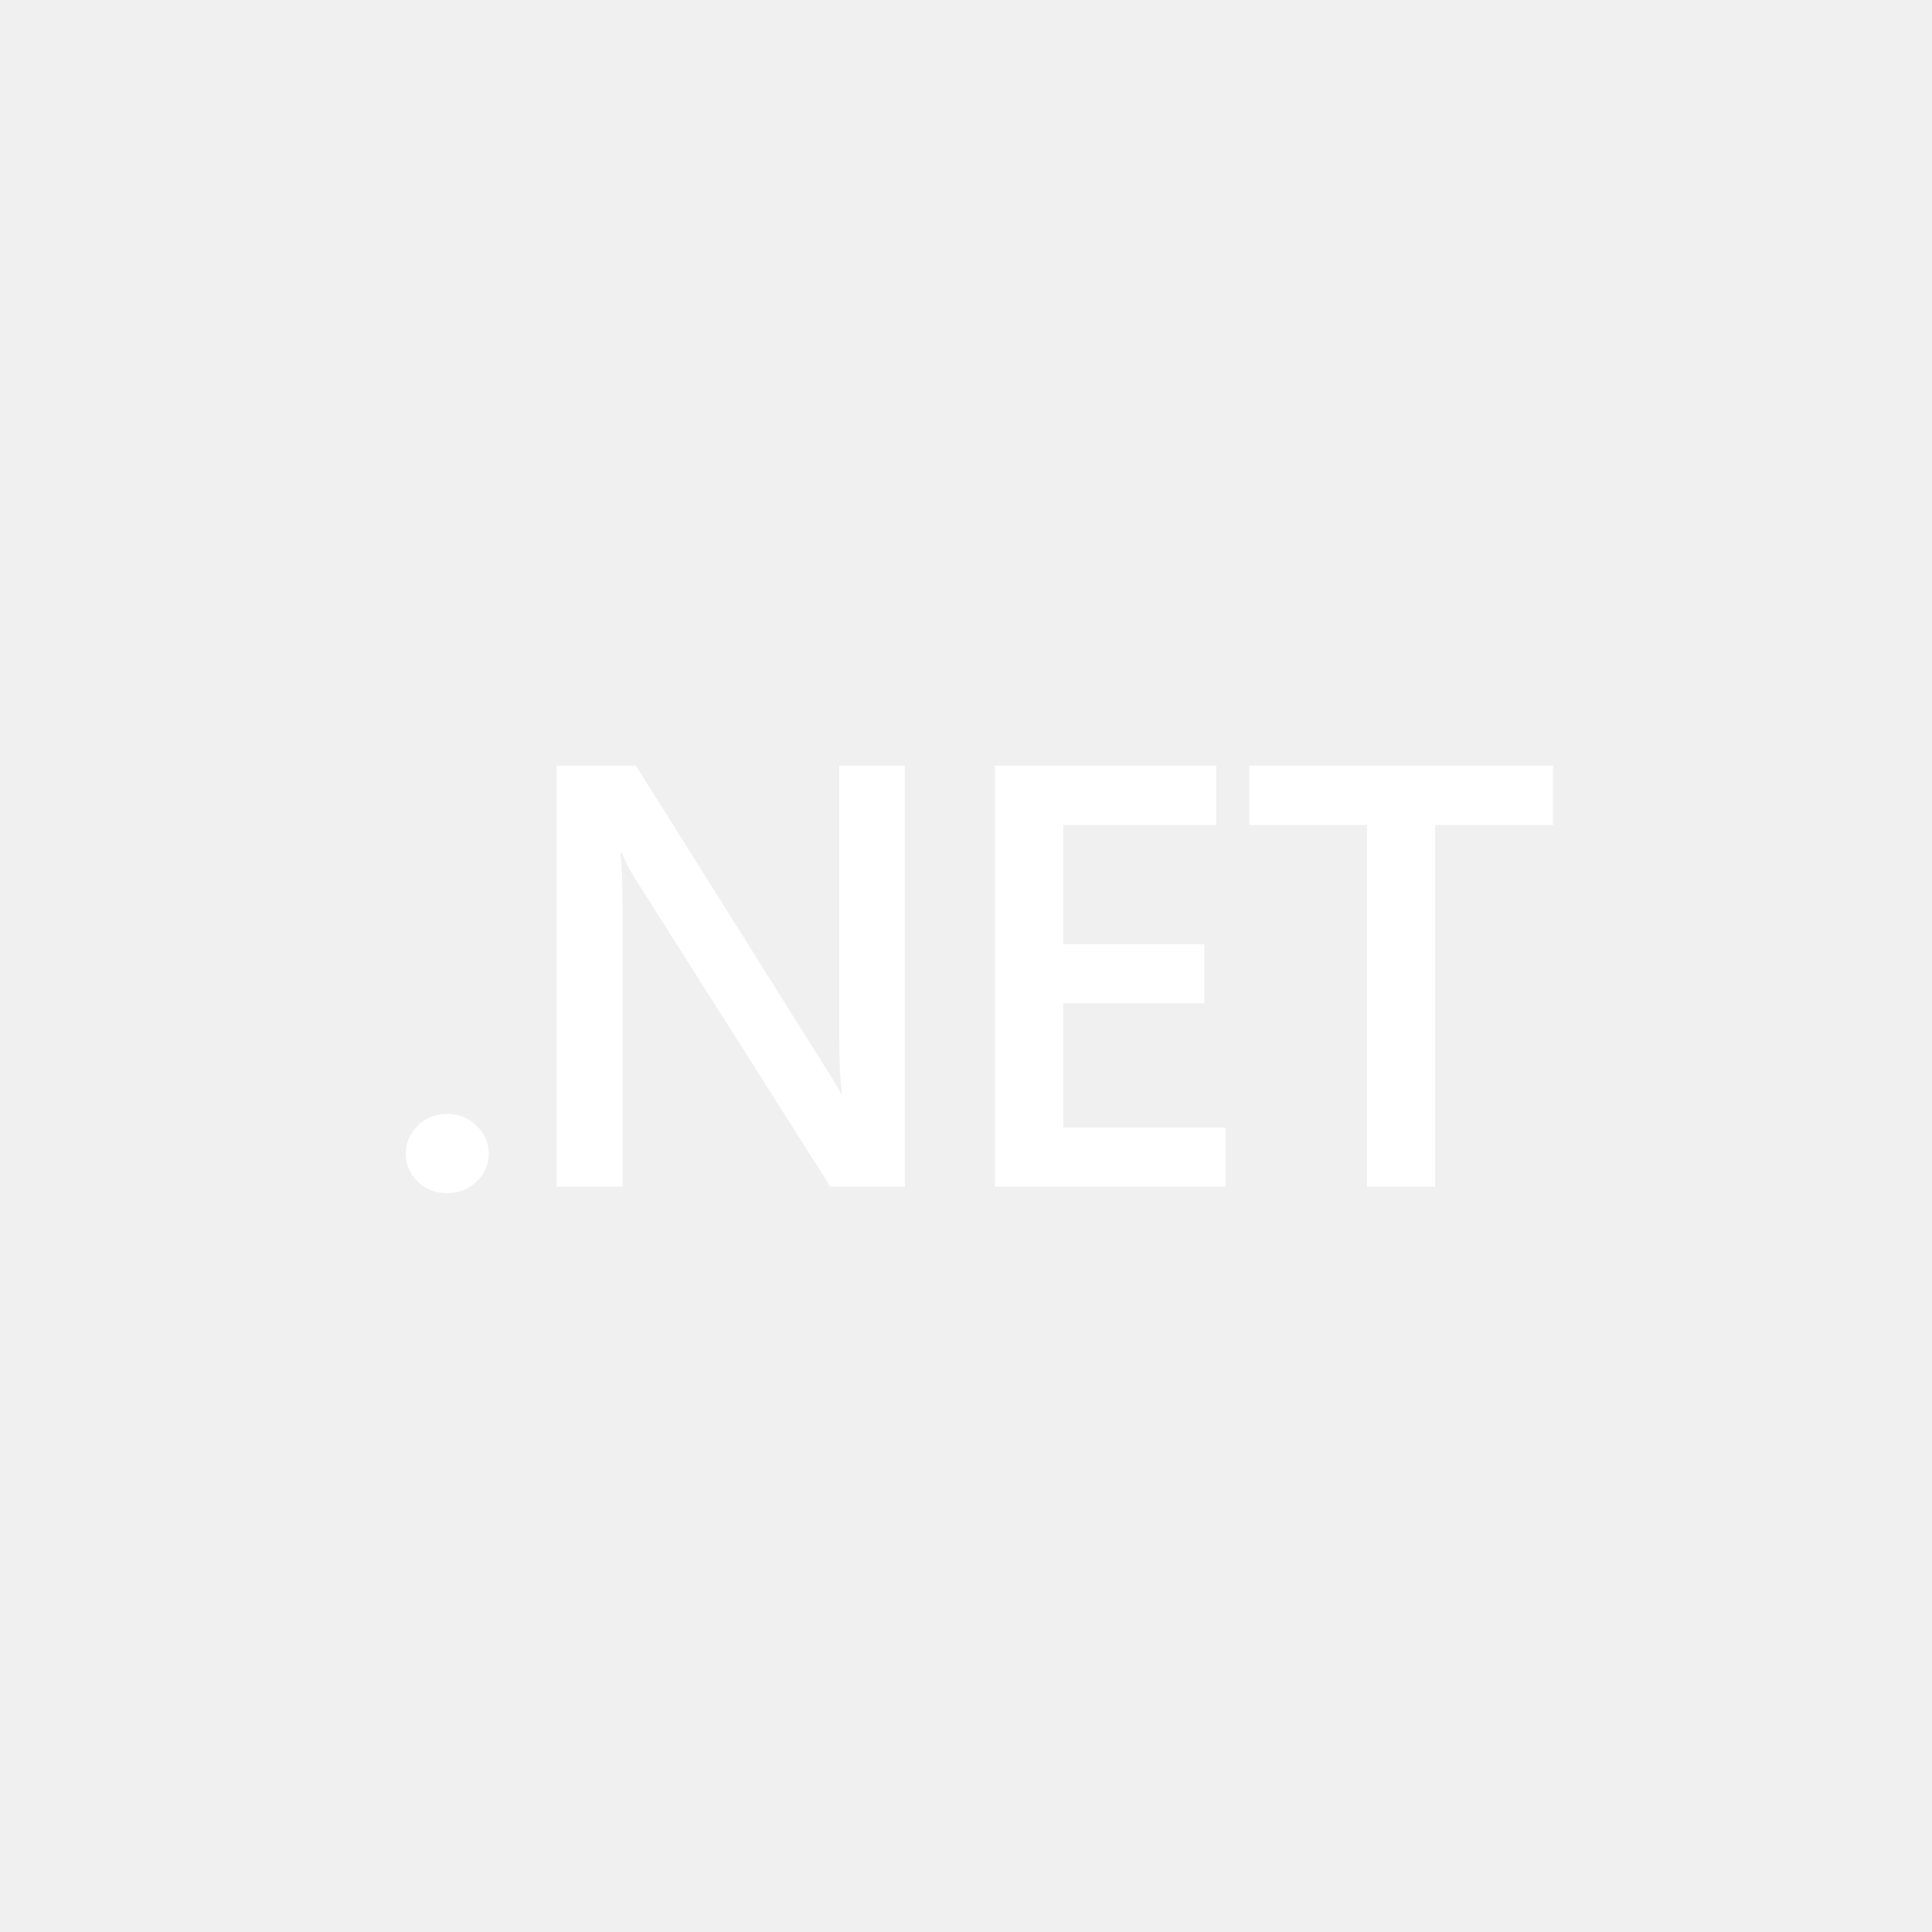
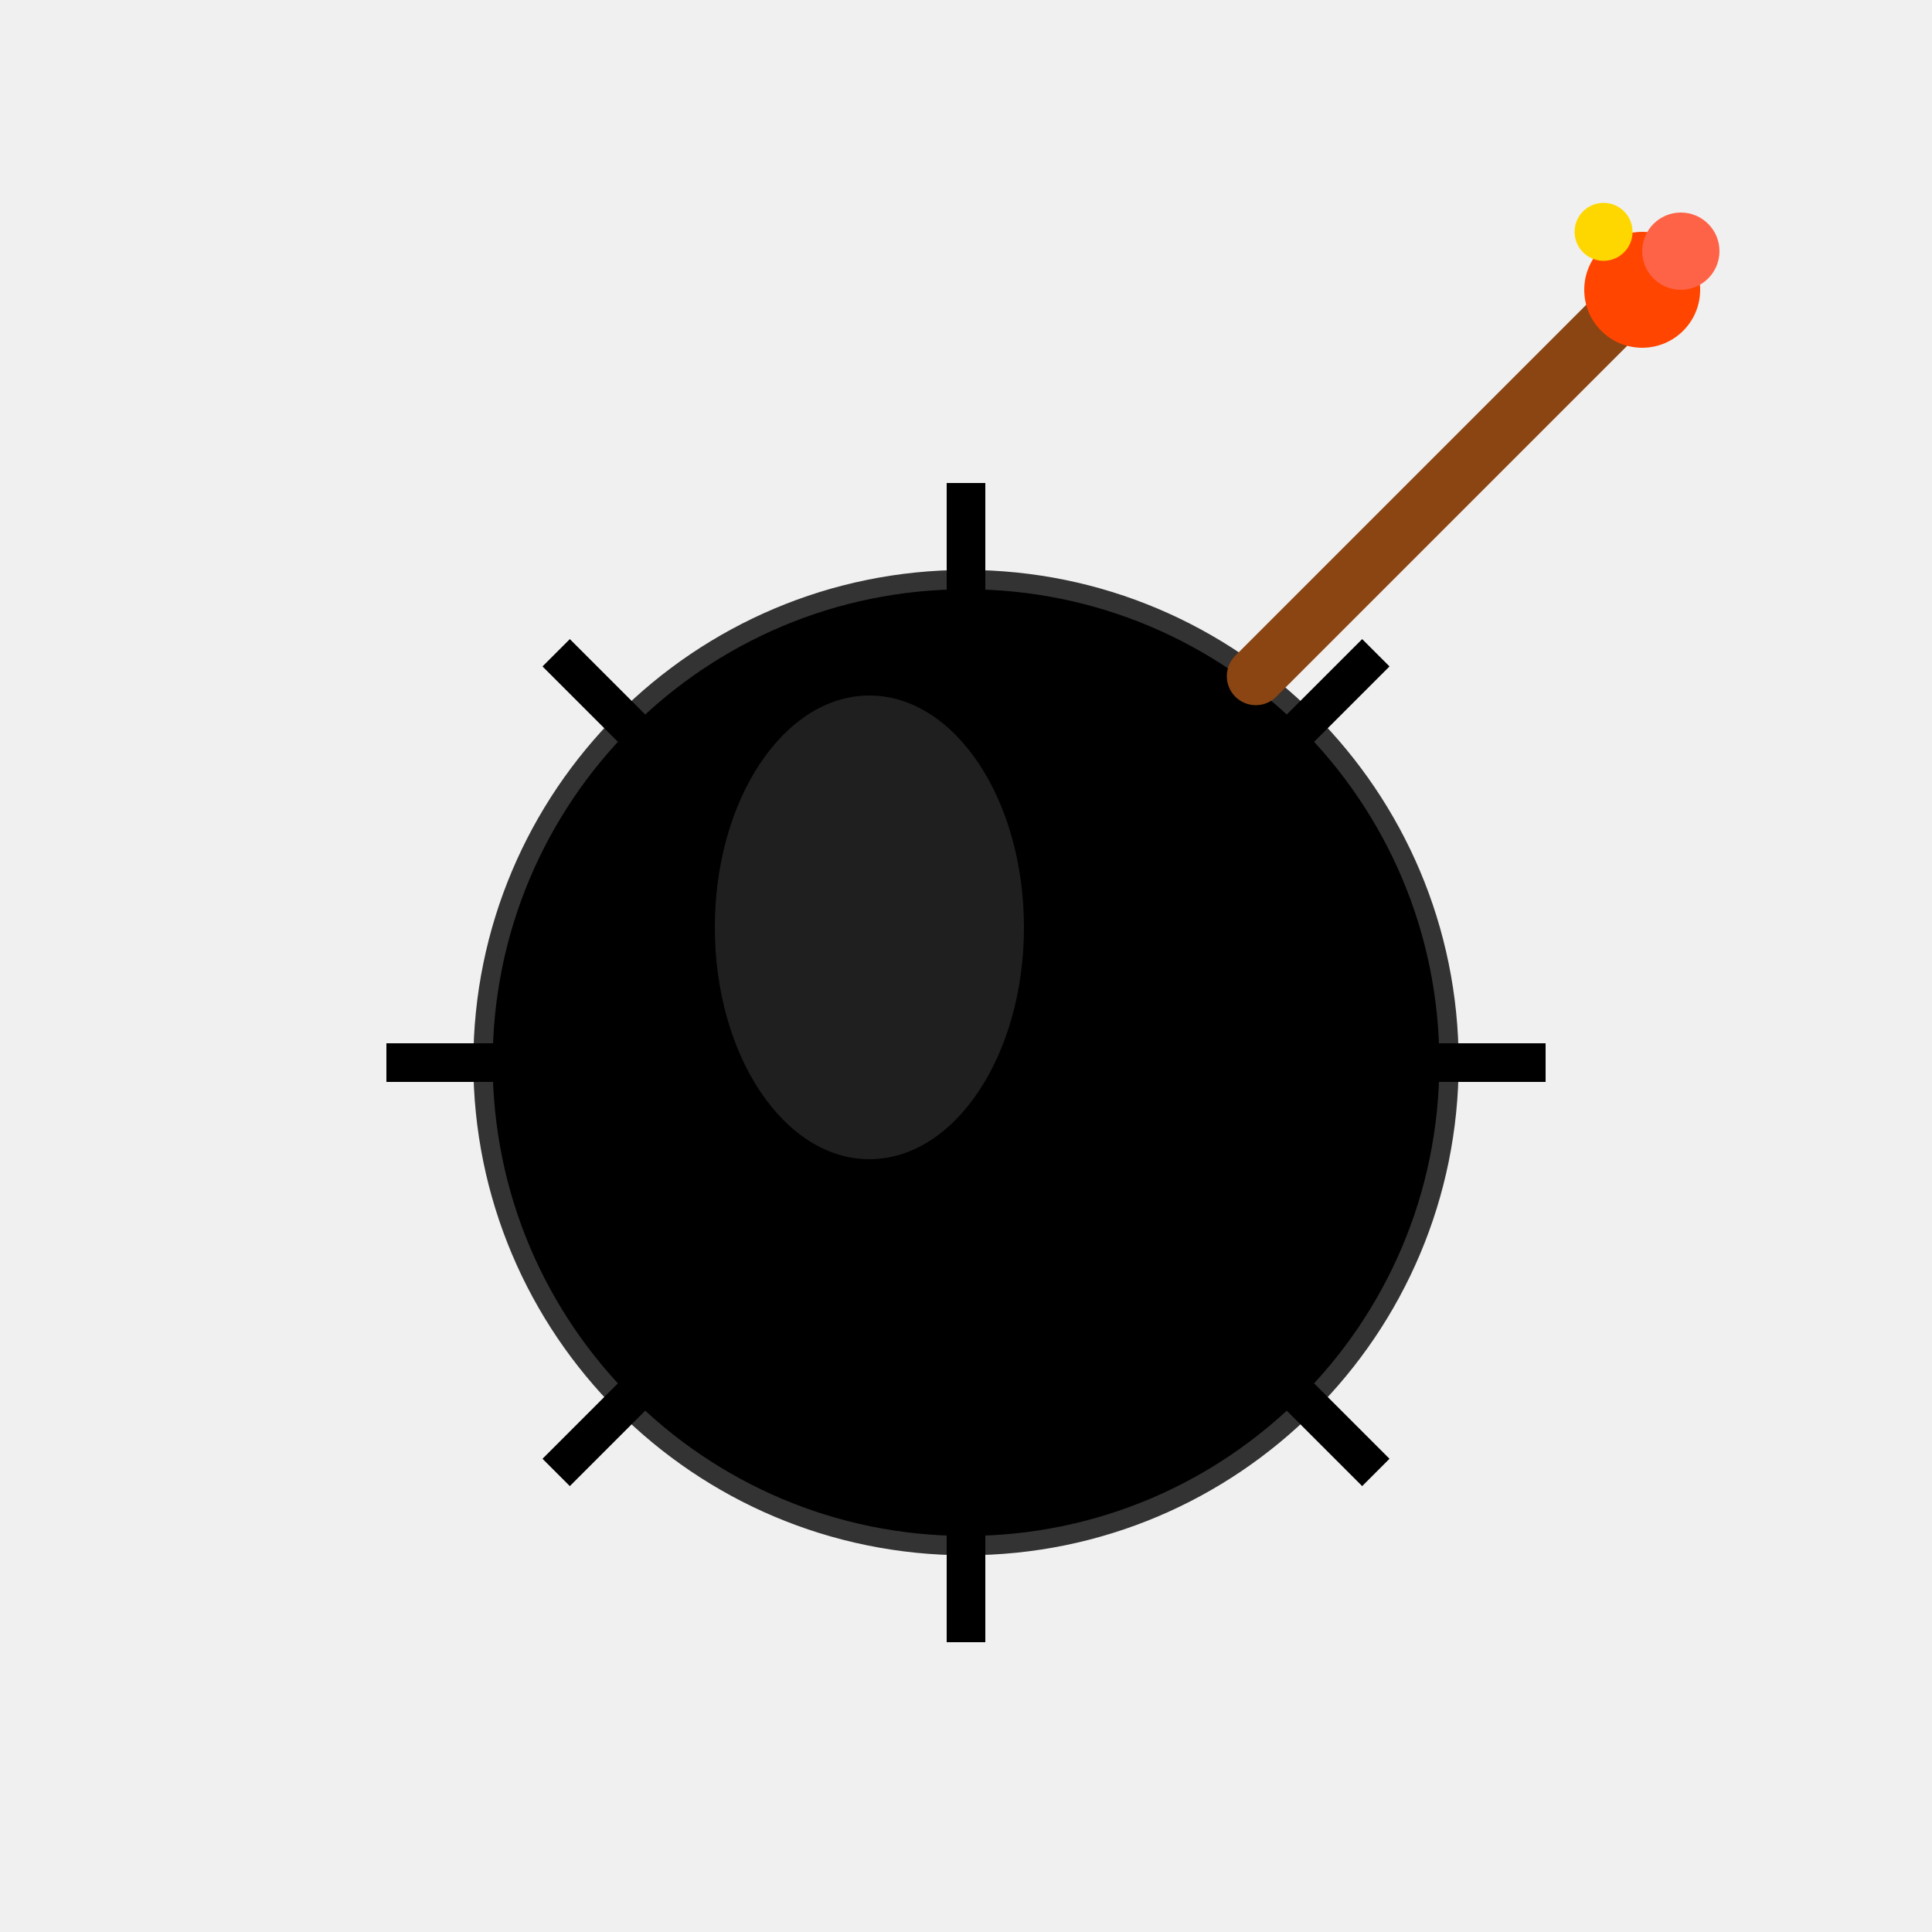
- <svg xmlns="http://www.w3.org/2000/svg" width="456" height="456" viewBox="0 0 456 456" version="1.1" xml:space="preserve" style="fill-rule:evenodd;clip-rule:evenodd;stroke-linejoin:round;stroke-miterlimit:2;">
-   <path d="m 105.5,281.609 c -2.703,0 -5.001,-0.9 -6.893,-2.702 -1.892,-1.848 -2.838,-4.042 -2.838,-6.582 0,-2.587 0.946,-4.804 2.838,-6.652 1.892,-1.848 4.19,-2.772 6.893,-2.772 2.748,0 5.068,0.924 6.96,2.772 1.937,1.848 2.906,4.064 2.906,6.652 0,2.54 -0.968,4.734 -2.906,6.582 -1.892,1.802 -4.212,2.702 -6.96,2.702 z" style="fill:#ffffff;fill-rule:nonzero;stroke-width:0.838" />
-   <path d="M 213.561,280.084 H 195.99 L 149.7,207.054 c -1.171,-1.848 -2.14,-3.765 -2.906,-5.751 h -0.406 c 0.361,2.125 0.541,6.675 0.541,13.65 v 65.132 h -15.543 v -99.36 h 18.719 l 44.737,71.298 c 1.892,2.957 3.109,4.989 3.649,6.098 h 0.27 c -0.45,-2.632 -0.676,-7.09 -0.676,-13.373 v -64.023 h 15.476 z" style="fill:#ffffff;fill-rule:nonzero;stroke-width:0.838" />
-   <path d="m 289.251,280.084 h -54.401 v -99.36 h 52.238 v 13.997 h -36.154 v 28.131 h 33.316 v 13.927 h -33.316 v 29.378 h 38.316 z" style="fill:#ffffff;fill-rule:nonzero;stroke-width:0.838" />
-   <path d="M 366.565,194.721 H 338.722 v 85.363 h -16.084 v -85.363 h -27.775 v -13.997 h 71.701 z" style="fill:#ffffff;fill-rule:nonzero;stroke-width:0.838" />
+ <svg xmlns="http://www.w3.org/2000/svg" viewBox="0 0 100 100">
+   <circle cx="50" cy="55" r="25" fill="#000000" stroke="#333333" stroke-width="1" />
+   <path d="M 65 35 Q 70 30 75 25 Q 80 20 85 15" stroke="#8B4513" stroke-width="3" fill="none" stroke-linecap="round" />
+   <circle cx="85" cy="15" r="3" fill="#FF4500" />
+   <circle cx="87" cy="13" r="2" fill="#FF6347" />
+   <circle cx="83" cy="12" r="1.5" fill="#FFD700" />
+   <ellipse cx="45" cy="48" rx="8" ry="12" fill="#333333" opacity="0.6" />
+   <rect x="49" y="25" width="2" height="8" fill="#000000" transform="rotate(0 50 55)" />
+   <rect x="49" y="25" width="2" height="8" fill="#000000" transform="rotate(45 50 55)" />
+   <rect x="49" y="25" width="2" height="8" fill="#000000" transform="rotate(90 50 55)" />
+   <rect x="49" y="25" width="2" height="8" fill="#000000" transform="rotate(135 50 55)" />
+   <rect x="49" y="25" width="2" height="8" fill="#000000" transform="rotate(180 50 55)" />
+   <rect x="49" y="25" width="2" height="8" fill="#000000" transform="rotate(225 50 55)" />
+   <rect x="49" y="25" width="2" height="8" fill="#000000" transform="rotate(270 50 55)" />
+   <rect x="49" y="25" width="2" height="8" fill="#000000" transform="rotate(315 50 55)" />
</svg>
